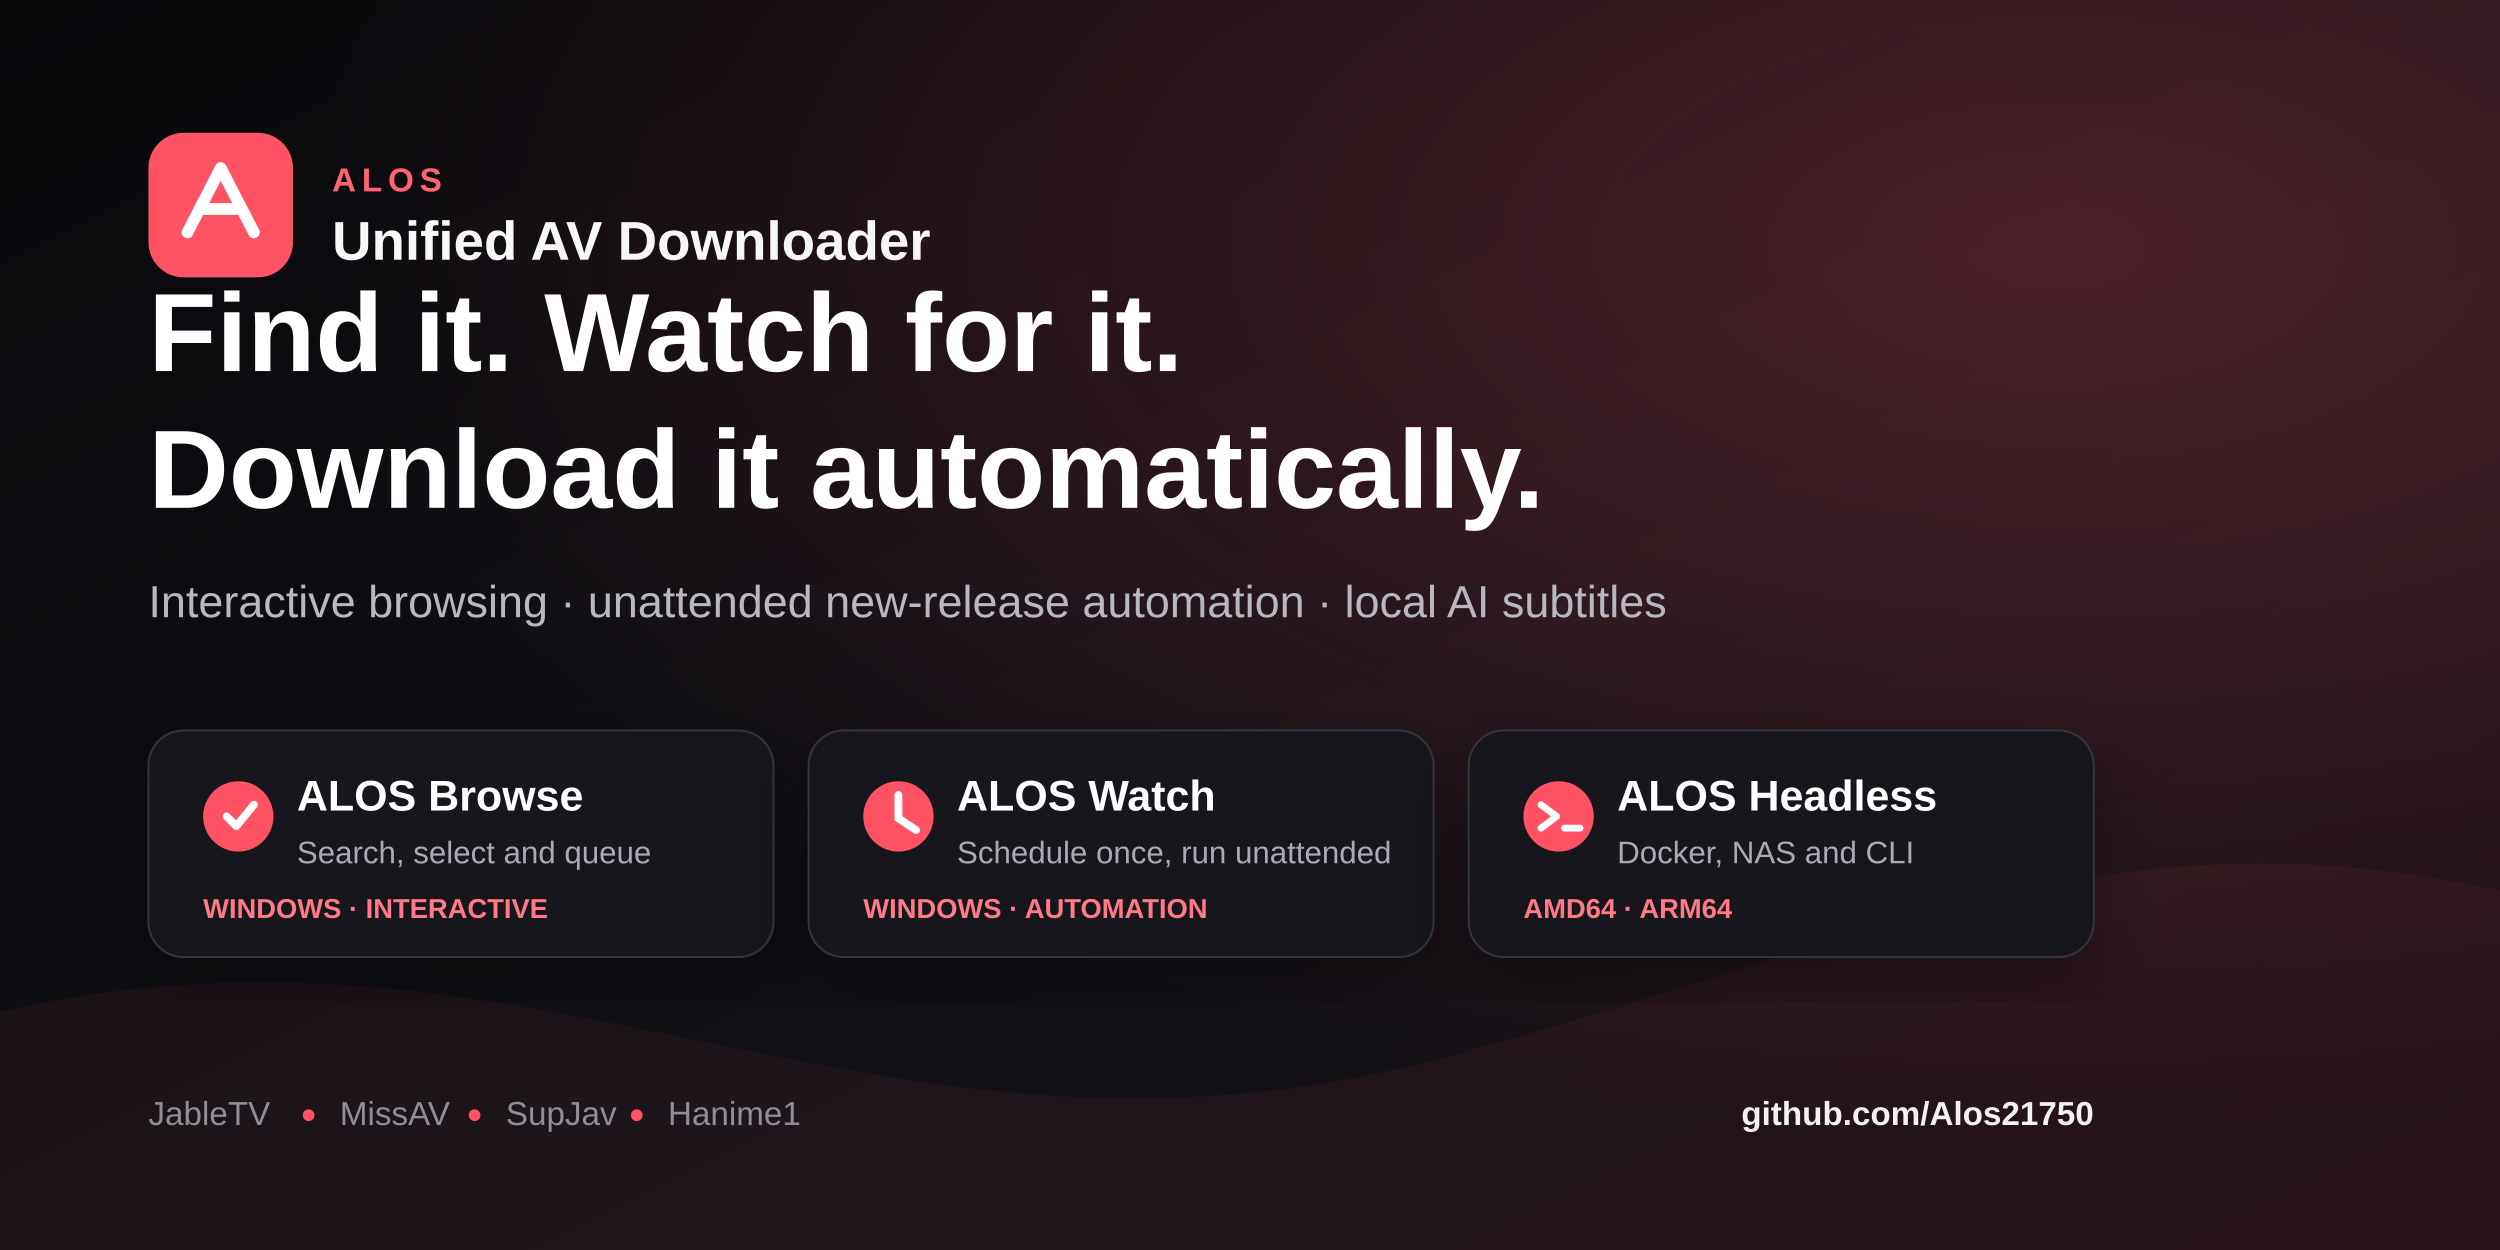
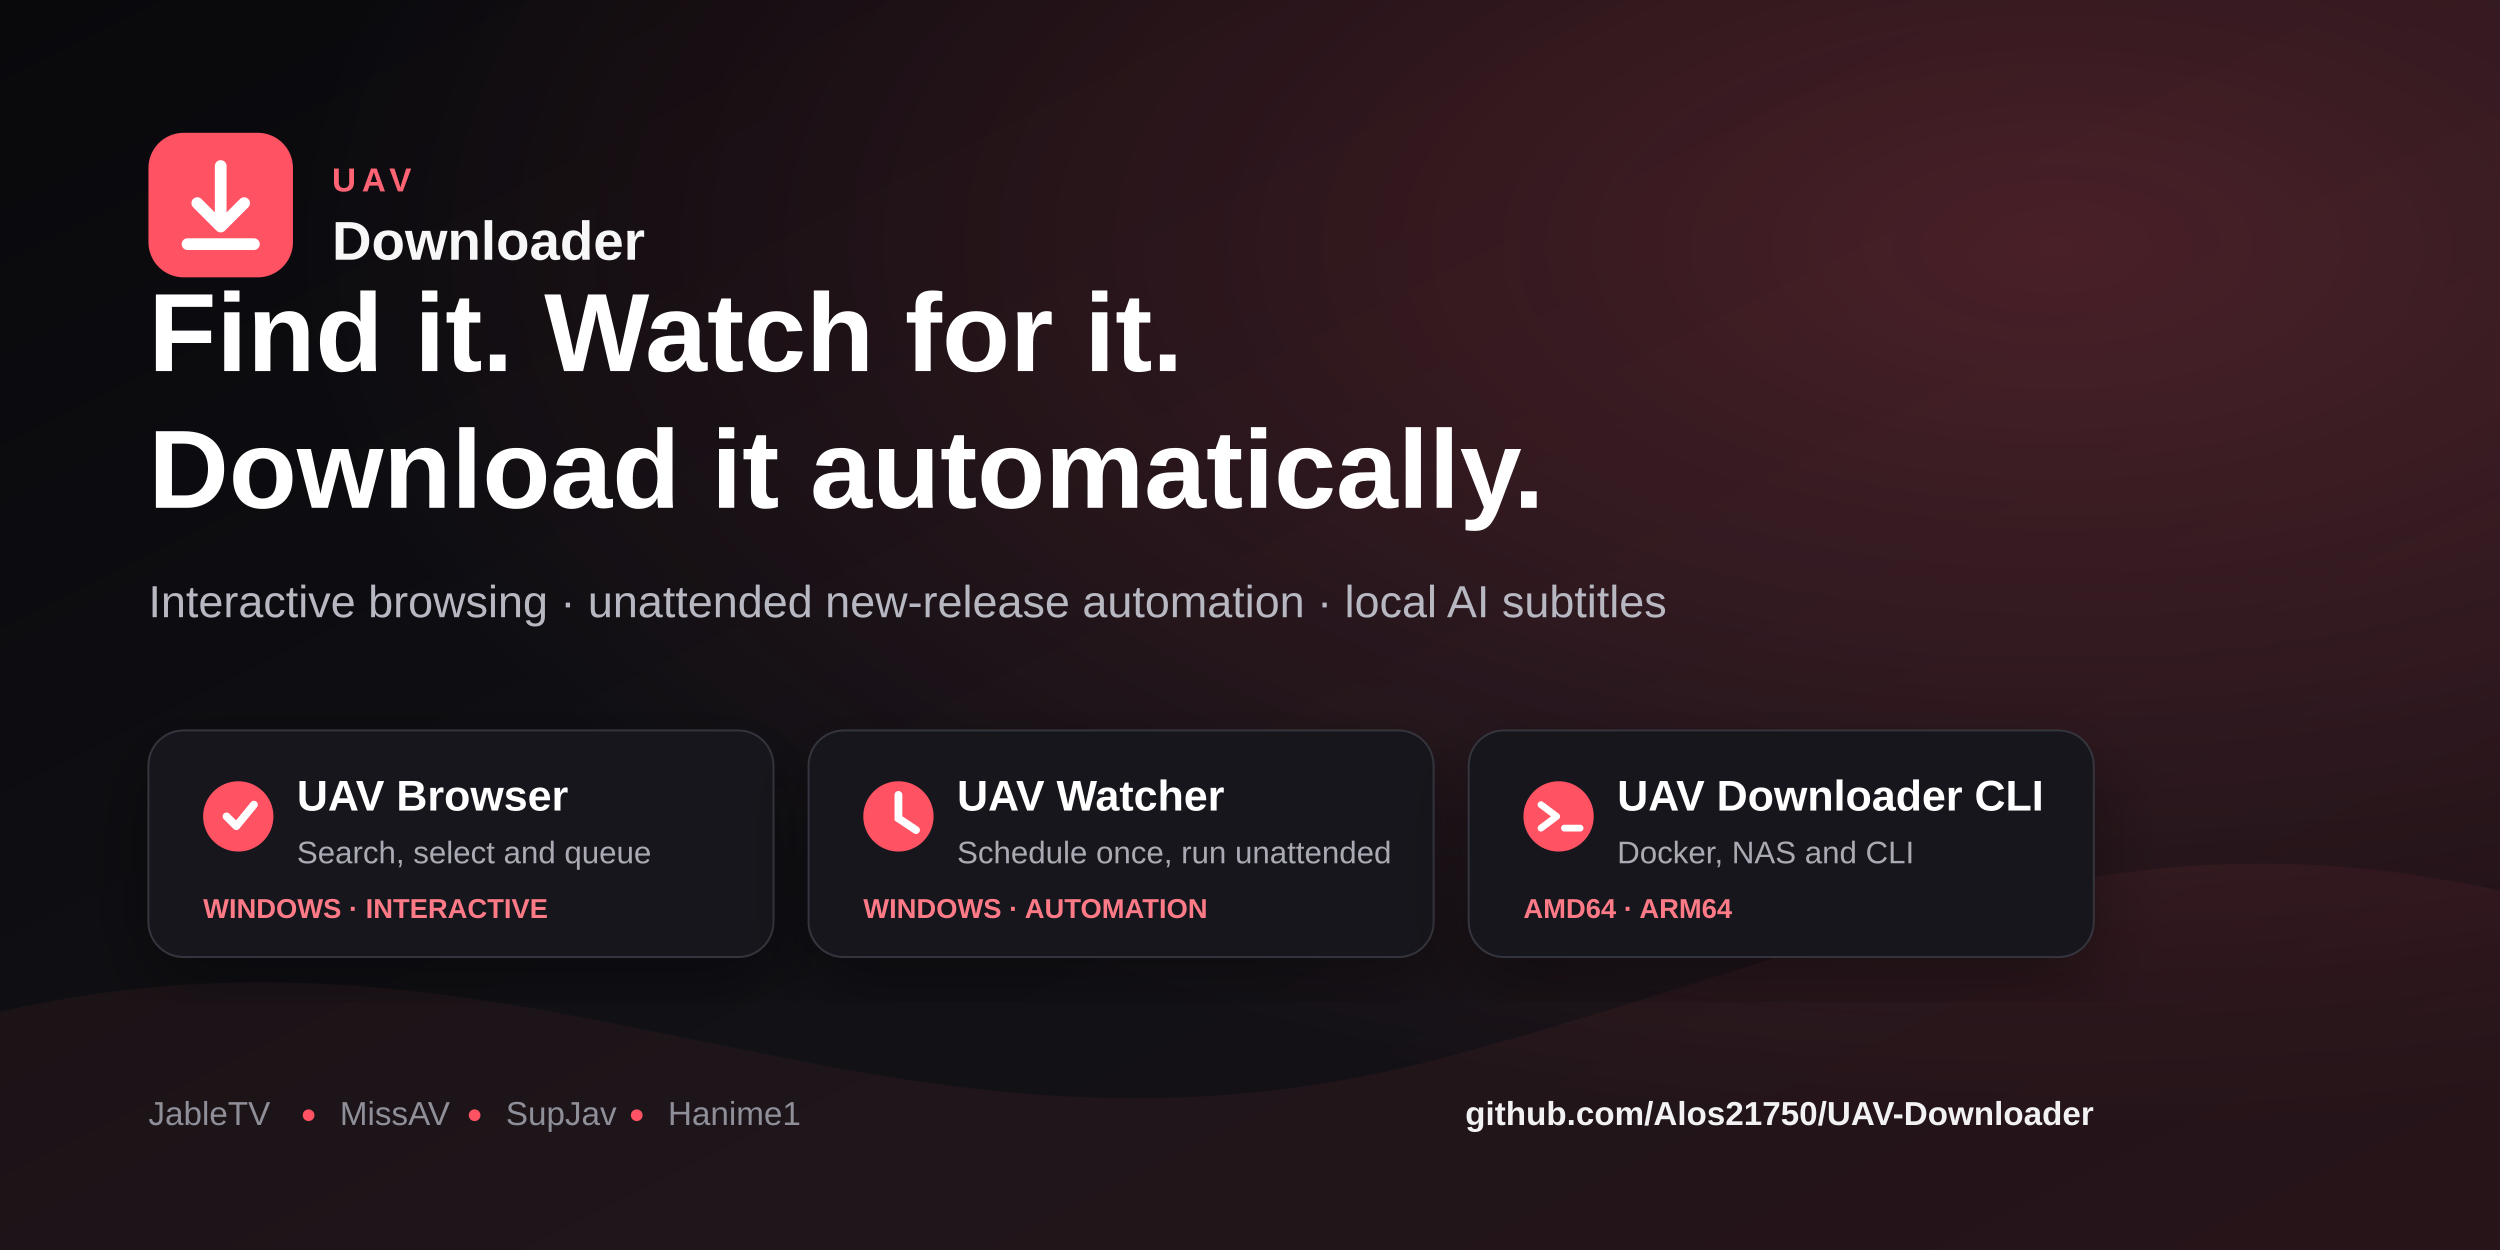
<svg xmlns="http://www.w3.org/2000/svg" width="1280" height="640" viewBox="0 0 1280 640" role="img" aria-labelledby="title description">
  <defs>
    <linearGradient id="bg" x1="0" y1="0" x2="1" y2="1">
      <stop offset="0" stop-color="#09090c" />
      <stop offset="0.58" stop-color="#111116" />
      <stop offset="1" stop-color="#1a1015" />
    </linearGradient>
    <radialGradient id="glow" cx="0.82" cy="0.2" r="0.7">
      <stop offset="0" stop-color="#ff5263" stop-opacity="0.24" />
      <stop offset="1" stop-color="#ff5263" stop-opacity="0" />
    </radialGradient>
    <filter id="shadow" x="-20%" y="-20%" width="140%" height="140%">
      <feDropShadow dx="0" dy="14" stdDeviation="18" flood-color="#000" flood-opacity="0.34" />
    </filter>
  </defs>
  <rect width="1280" height="640" fill="url(#bg)" />
  <rect width="1280" height="640" fill="url(#glow)" />
  <path d="M0 518 C280 454 454 620 745 540 C958 482 1080 412 1280 456 L1280 640 L0 640Z" fill="#ff5263" opacity="0.055" />
  <g transform="translate(76 68)">
    <rect width="74" height="74" rx="18" fill="#ff5263" />
-     <path d="M20 51 L37 18 L54 51 M27 39 H47" fill="none" stroke="#fff" stroke-width="6" stroke-linecap="round" stroke-linejoin="round" />
-     <text x="94" y="30" fill="#ff6474" font-family="Segoe UI, Arial, sans-serif" font-size="17" font-weight="700" letter-spacing="3">ALOS</text>
-     <text x="94" y="65" fill="#f7f7f8" font-family="Segoe UI, Arial, sans-serif" font-size="28" font-weight="650">Unified AV Downloader</text>
+     <path d="M37 17 V47 M25 36 L37 48 L49 36 M20 57 H54" fill="none" stroke="#fff" stroke-width="6" stroke-linecap="round" stroke-linejoin="round" />
+     <text x="94" y="30" fill="#ff6474" font-family="Segoe UI, Arial, sans-serif" font-size="17" font-weight="700" letter-spacing="3">UAV</text>
+     <text x="94" y="65" fill="#f7f7f8" font-family="Segoe UI, Arial, sans-serif" font-size="28" font-weight="650">Downloader</text>
  </g>
  <g transform="translate(76 190)">
    <text x="0" y="0" fill="#ffffff" font-family="Segoe UI, Arial, sans-serif" font-size="57" font-weight="760">Find it. Watch for it.</text>
    <text x="0" y="70" fill="#ffffff" font-family="Segoe UI, Arial, sans-serif" font-size="57" font-weight="760">Download it automatically.</text>
    <text x="0" y="126" fill="#b8b8c2" font-family="Segoe UI, Arial, sans-serif" font-size="23">Interactive browsing · unattended new-release automation · local AI subtitles</text>
  </g>
  <g transform="translate(76 374)" font-family="Segoe UI, Arial, sans-serif">
    <g filter="url(#shadow)">
      <rect width="320" height="116" rx="18" fill="#17171d" stroke="#34343e" />
      <circle cx="46" cy="44" r="18" fill="#ff5263" />
      <path d="M40 44 L45 49 L54 38" fill="none" stroke="#fff" stroke-width="4" stroke-linecap="round" stroke-linejoin="round" />
-       <text x="76" y="41" fill="#fff" font-size="22" font-weight="700">ALOS Browse</text>
+       <text x="76" y="41" fill="#fff" font-size="22" font-weight="700">UAV Browser</text>
      <text x="76" y="68" fill="#aaaab4" font-size="16">Search, select and queue</text>
      <text x="28" y="96" fill="#ff7a87" font-size="14" font-weight="650">WINDOWS · INTERACTIVE</text>
    </g>
    <g transform="translate(338)" filter="url(#shadow)">
      <rect width="320" height="116" rx="18" fill="#17171d" stroke="#34343e" />
      <circle cx="46" cy="44" r="18" fill="#ff5263" />
      <path d="M46 33 V45 L55 51" fill="none" stroke="#fff" stroke-width="4" stroke-linecap="round" />
-       <text x="76" y="41" fill="#fff" font-size="22" font-weight="700">ALOS Watch</text>
+       <text x="76" y="41" fill="#fff" font-size="22" font-weight="700">UAV Watcher</text>
      <text x="76" y="68" fill="#aaaab4" font-size="16">Schedule once, run unattended</text>
      <text x="28" y="96" fill="#ff7a87" font-size="14" font-weight="650">WINDOWS · AUTOMATION</text>
    </g>
    <g transform="translate(676)" filter="url(#shadow)">
      <rect width="320" height="116" rx="18" fill="#17171d" stroke="#34343e" />
      <circle cx="46" cy="44" r="18" fill="#ff5263" />
      <path d="M37 38 L45 44 L37 50 M49 50 H57" fill="none" stroke="#fff" stroke-width="3.5" stroke-linecap="round" stroke-linejoin="round" />
-       <text x="76" y="41" fill="#fff" font-size="22" font-weight="700">ALOS Headless</text>
+       <text x="76" y="41" fill="#fff" font-size="22" font-weight="700">UAV Downloader CLI</text>
      <text x="76" y="68" fill="#aaaab4" font-size="16">Docker, NAS and CLI</text>
      <text x="28" y="96" fill="#ff7a87" font-size="14" font-weight="650">AMD64 · ARM64</text>
    </g>
  </g>
  <g transform="translate(76 552)" font-family="Segoe UI, Arial, sans-serif">
    <text x="0" y="24" fill="#8f8f99" font-size="17">JableTV</text>
    <circle cx="82" cy="19" r="3" fill="#ff5263" />
    <text x="98" y="24" fill="#8f8f99" font-size="17">MissAV</text>
    <circle cx="167" cy="19" r="3" fill="#ff5263" />
    <text x="183" y="24" fill="#8f8f99" font-size="17">SupJav</text>
    <circle cx="250" cy="19" r="3" fill="#ff5263" />
    <text x="266" y="24" fill="#8f8f99" font-size="17">Hanime1</text>
-     <text x="996" y="24" text-anchor="end" fill="#f2f2f4" font-size="17" font-weight="650">github.com/Alos21750</text>
+     <text x="996" y="24" text-anchor="end" fill="#f2f2f4" font-size="17" font-weight="650">github.com/Alos21750/UAV-Downloader</text>
  </g>
</svg>
